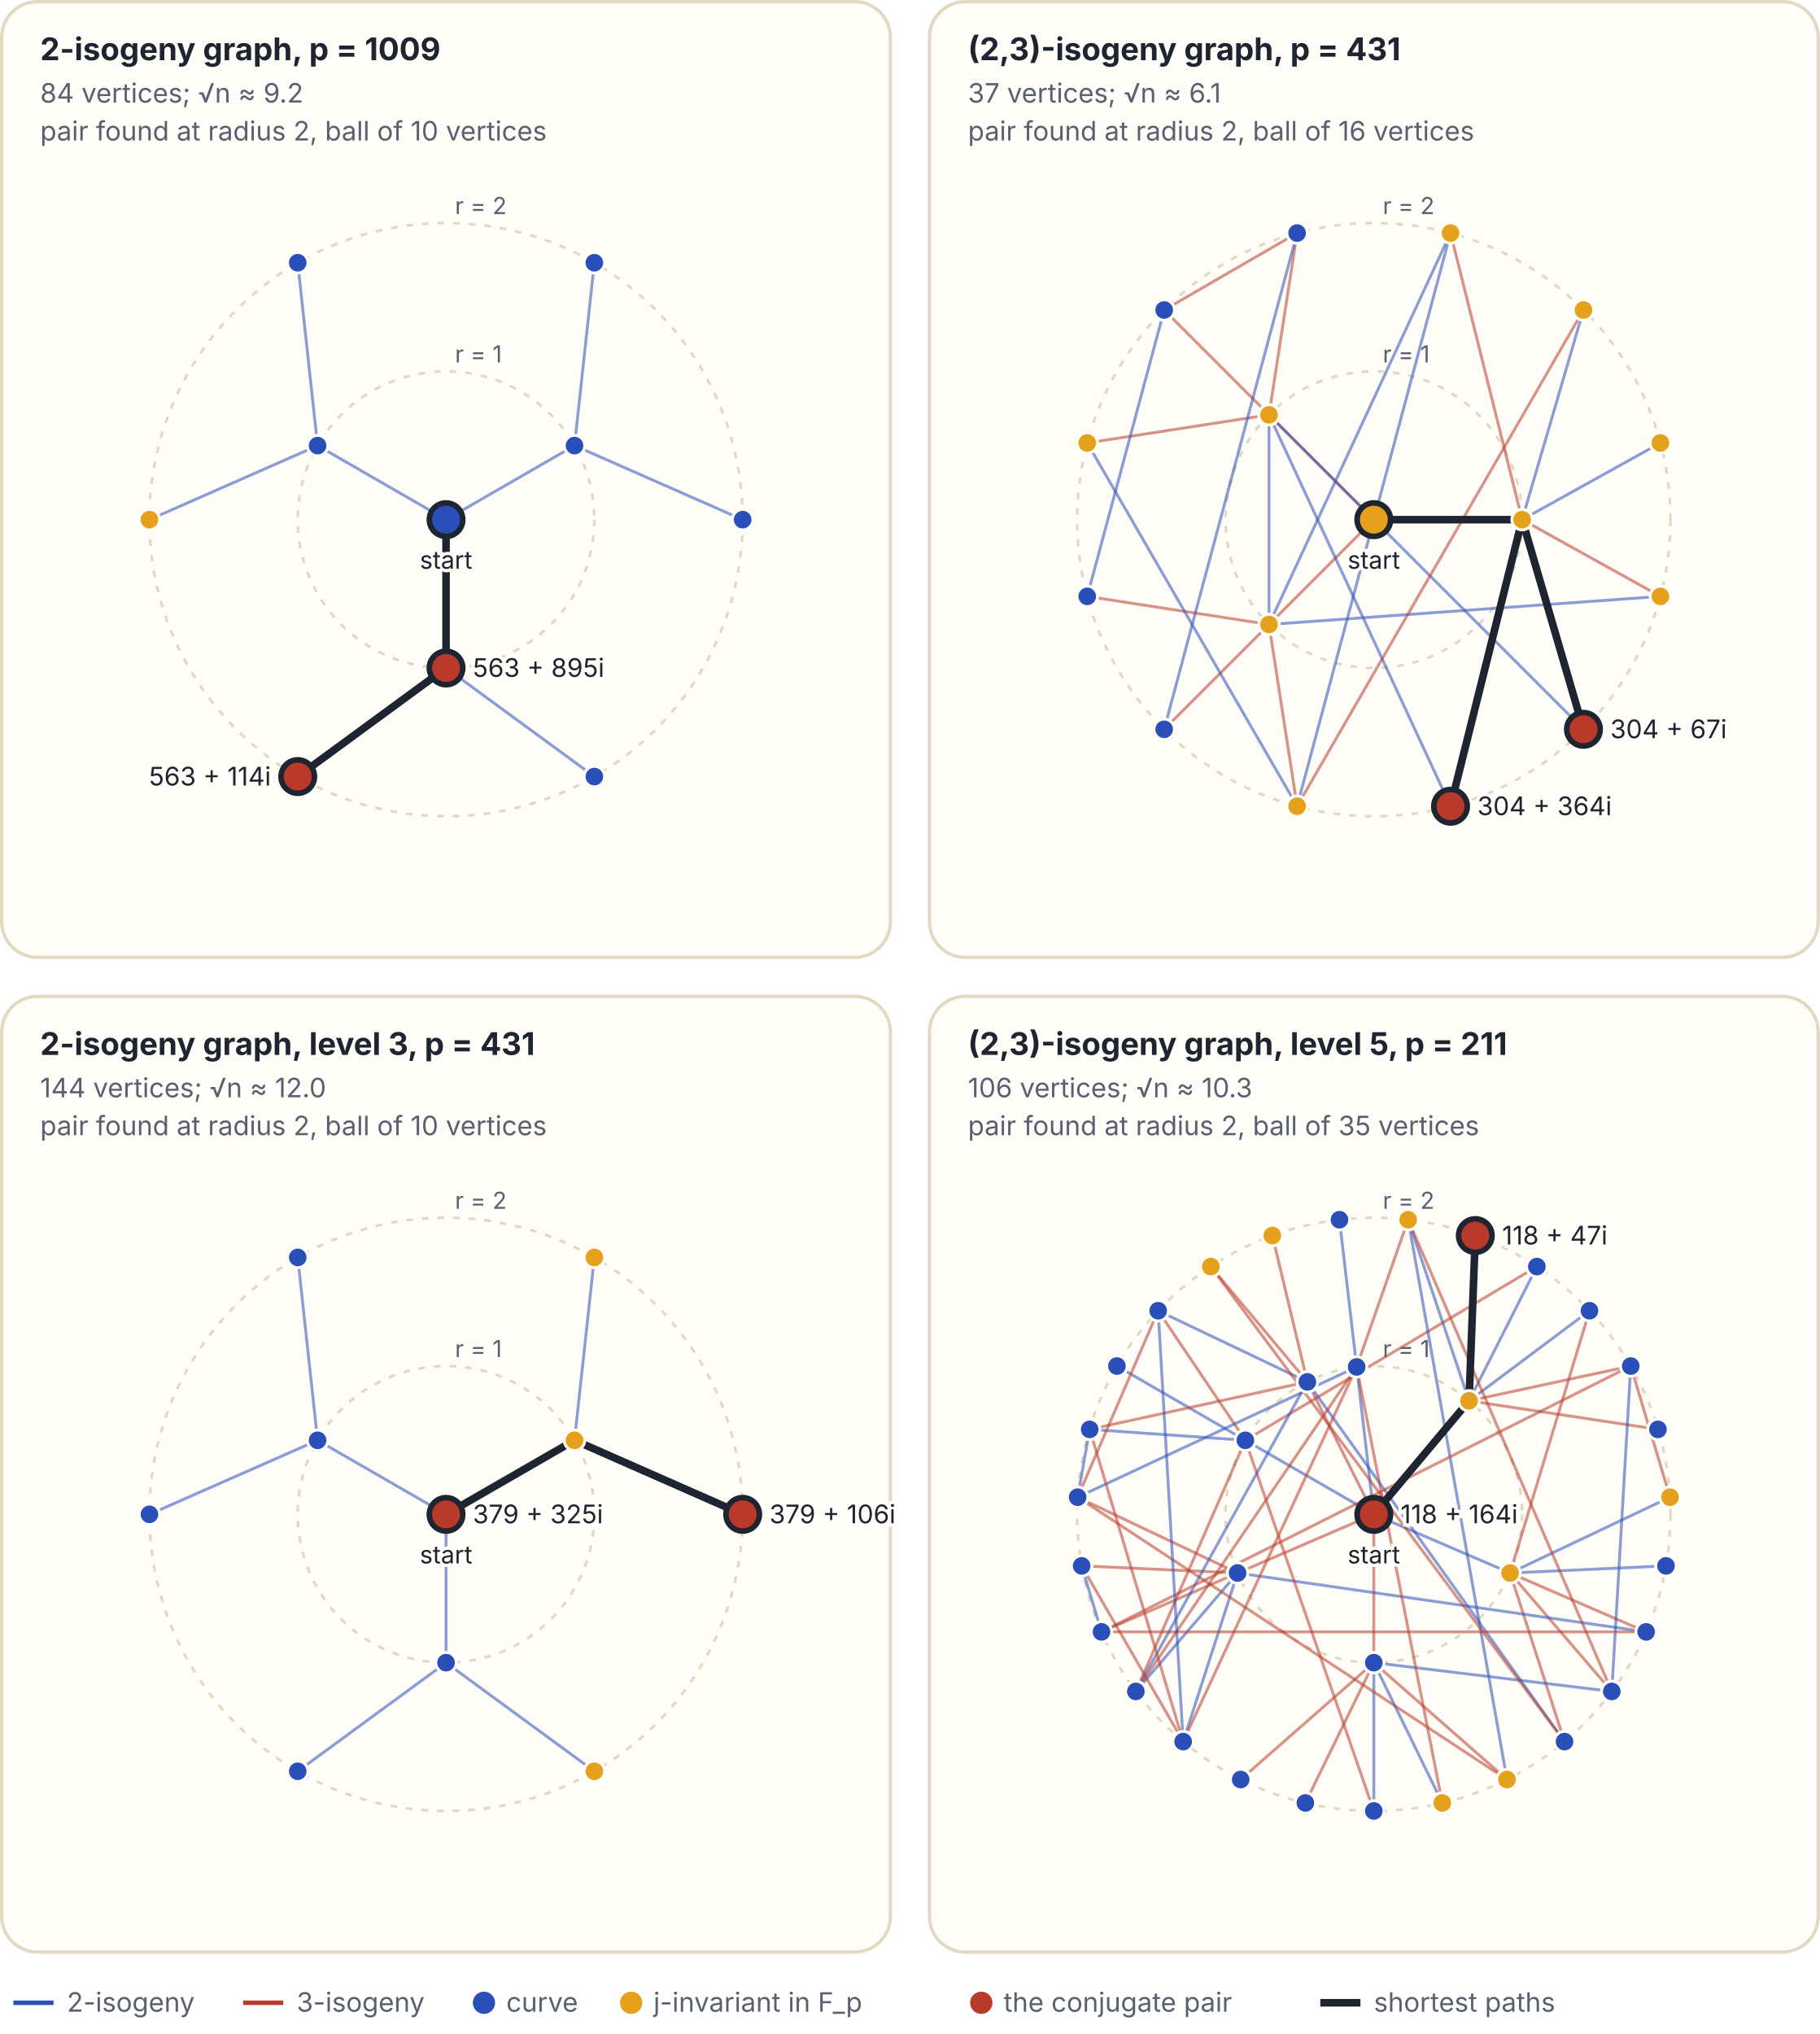
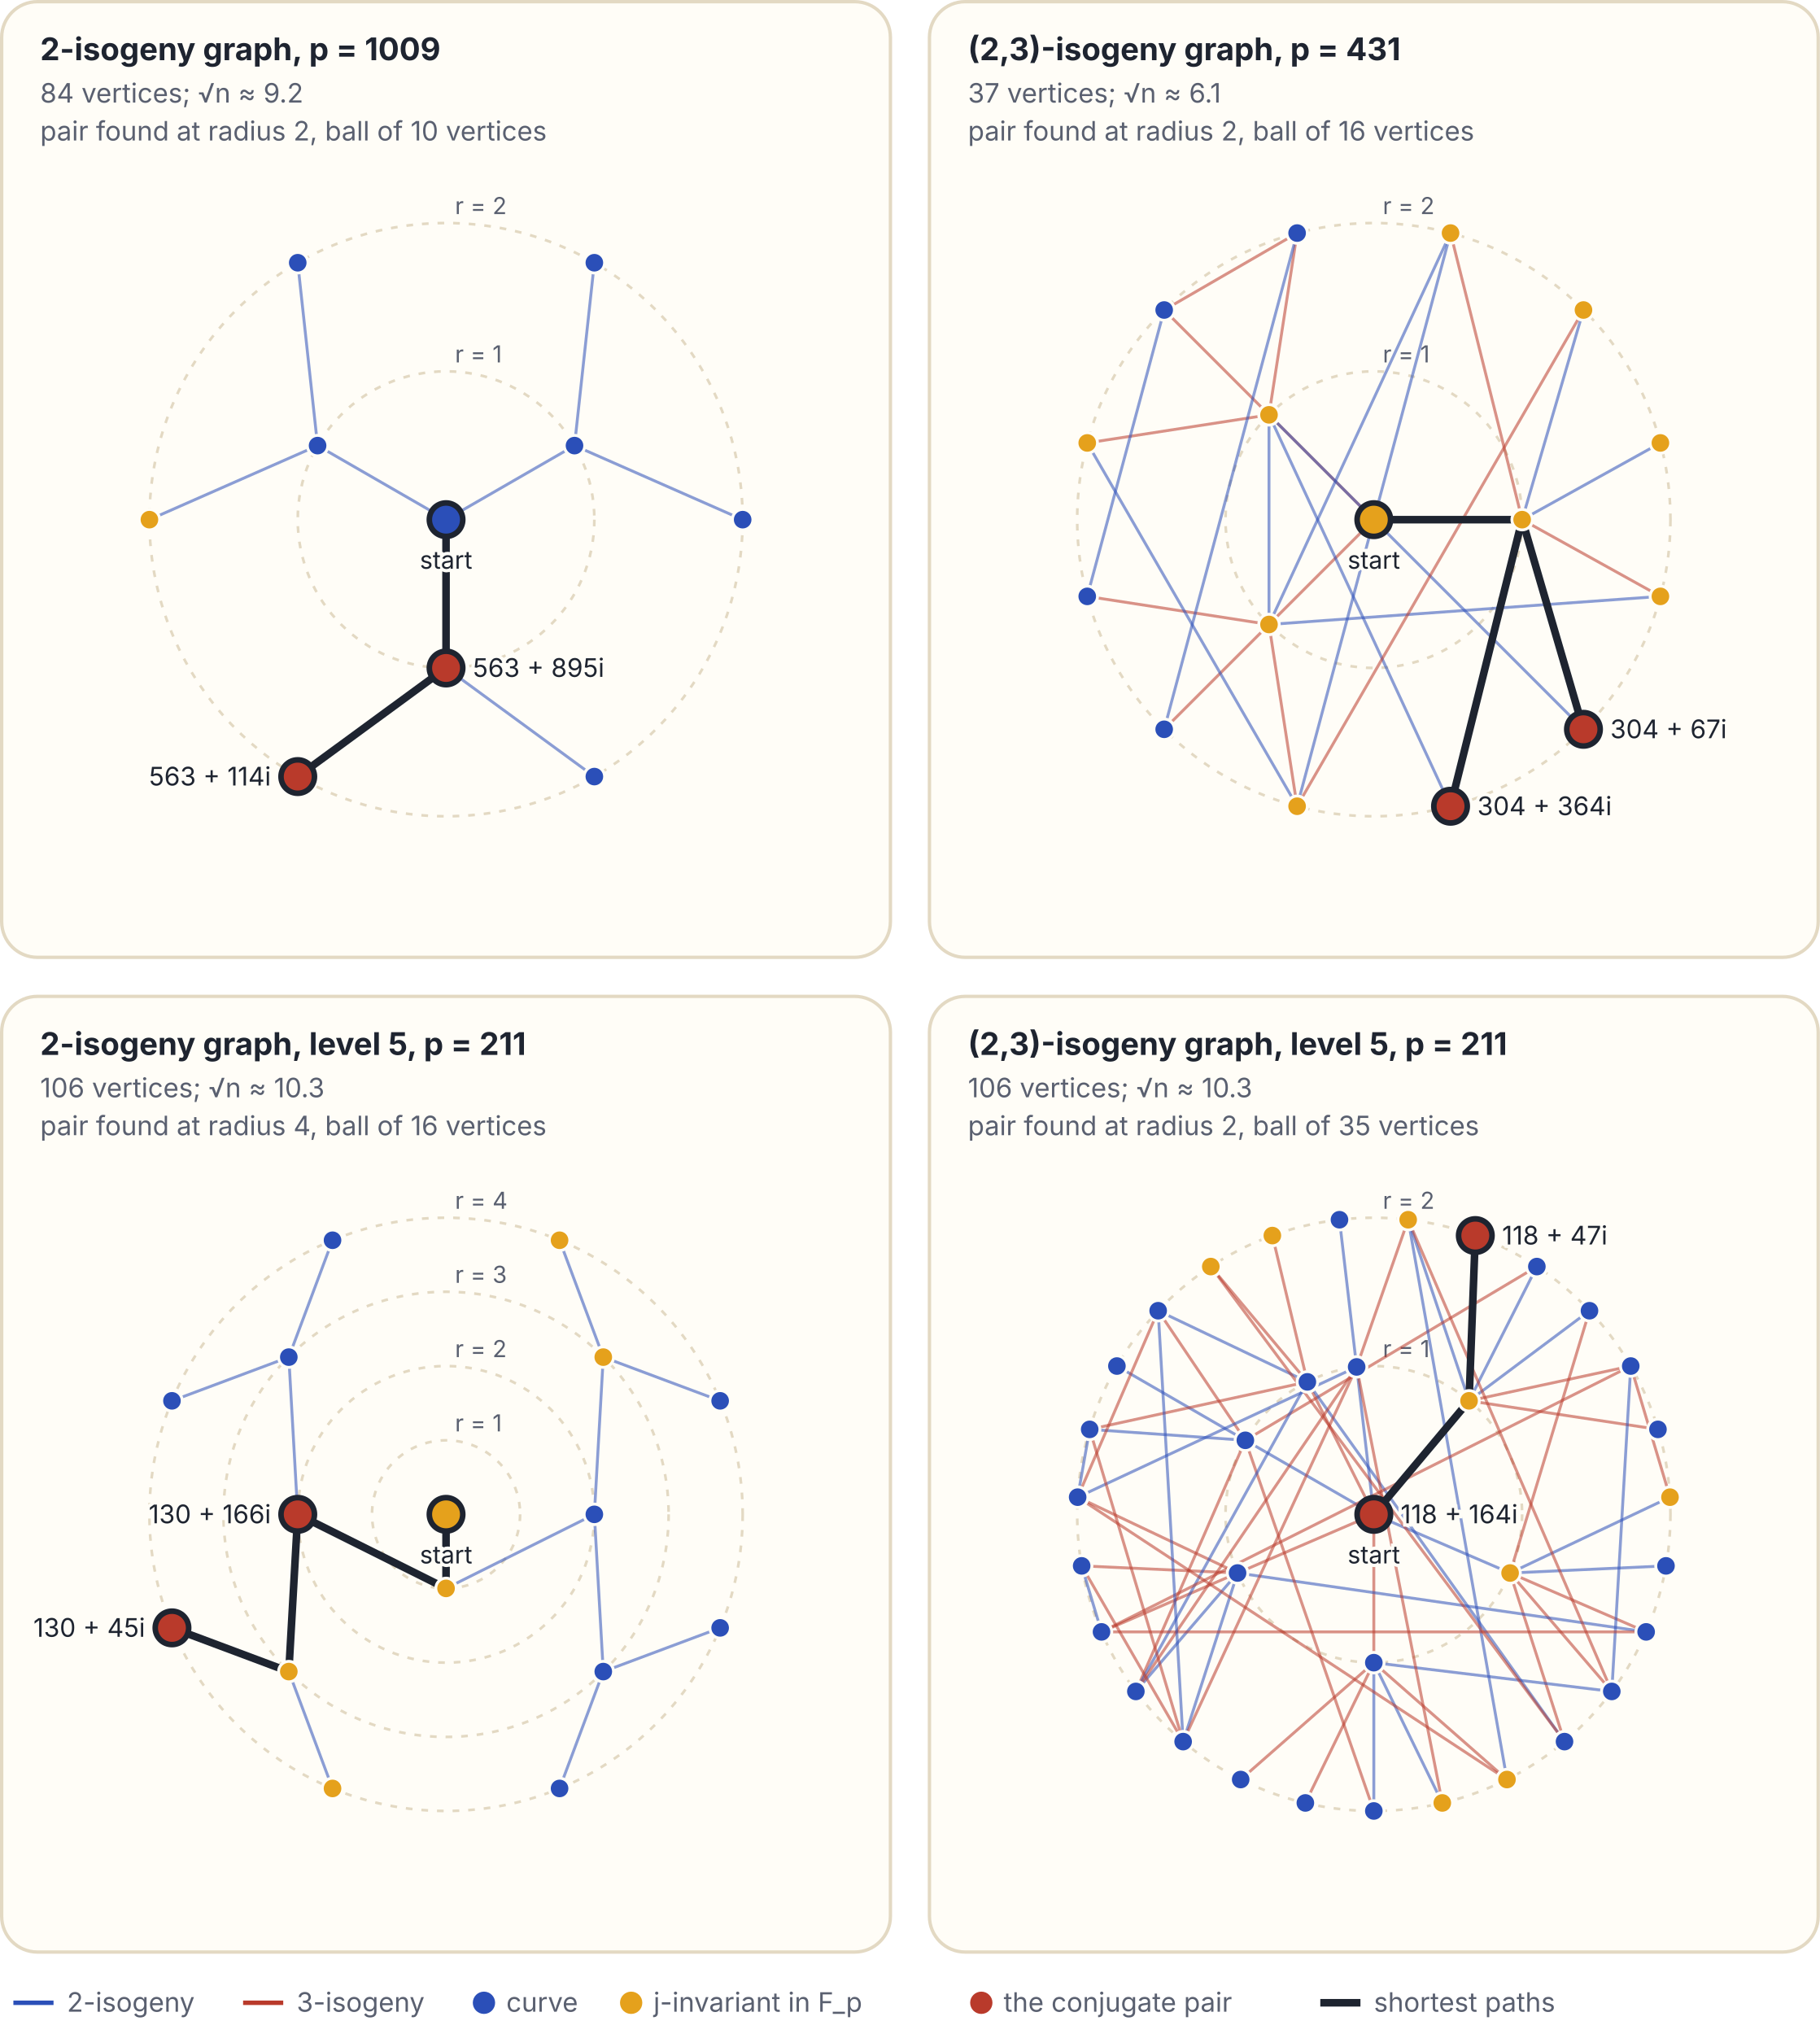
<svg xmlns="http://www.w3.org/2000/svg" viewBox="0 0 816 912" width="816" font-family="Inter, system-ui, -apple-system, Segoe UI, sans-serif" role="img">
  <g transform="translate(0,0)">
    <rect x="0.75" y="0.75" width="398.5" height="428.5" rx="16" fill="#FFFDF7" stroke="#E3D9C3" stroke-width="1.5" />
    <text x="18" y="27" font-size="14" font-weight="700" fill="#1E2430">2-isogeny graph, p = 1009</text>
    <text x="18" y="46" font-size="12" fill="#5A6070">84 vertices; √n ≈ 9.2</text>
    <text x="18" y="63" font-size="12" fill="#5A6070">pair found at radius 2, ball of 10 vertices</text>
    <circle cx="200.0" cy="233.0" r="66.5" fill="none" stroke="#E3D9C3" stroke-width="1.2" stroke-dasharray="3 4" />
    <text x="204.0" y="162.5" font-size="10.5" fill="#5A6070">r = 1</text>
    <circle cx="200.0" cy="233.0" r="133.0" fill="none" stroke="#E3D9C3" stroke-width="1.2" stroke-dasharray="3 4" />
    <text x="204.0" y="96.0" font-size="10.5" fill="#5A6070">r = 2</text>
    <line x1="200.0" y1="233.0" x2="257.6" y2="199.8" stroke="#2B4FB8" stroke-width="1.3" opacity="0.55" />
    <line x1="200.0" y1="233.0" x2="142.4" y2="199.8" stroke="#2B4FB8" stroke-width="1.3" opacity="0.55" />
    <line x1="257.6" y1="199.8" x2="266.5" y2="117.8" stroke="#2B4FB8" stroke-width="1.3" opacity="0.55" />
    <line x1="257.6" y1="199.8" x2="333.0" y2="233.0" stroke="#2B4FB8" stroke-width="1.3" opacity="0.55" />
    <line x1="200.0" y1="299.5" x2="266.5" y2="348.2" stroke="#2B4FB8" stroke-width="1.3" opacity="0.55" />
    <line x1="142.4" y1="199.8" x2="67.0" y2="233.0" stroke="#2B4FB8" stroke-width="1.3" opacity="0.55" />
    <line x1="142.4" y1="199.8" x2="133.5" y2="117.8" stroke="#2B4FB8" stroke-width="1.3" opacity="0.55" />
    <line x1="133.5" y1="348.2" x2="200.0" y2="299.5" stroke="#1E2430" stroke-width="3.4" stroke-linecap="round" />
    <line x1="200.0" y1="233.0" x2="200.0" y2="299.5" stroke="#1E2430" stroke-width="3.4" stroke-linecap="round" />
    <circle cx="200.0" cy="233.0" r="7.5" fill="#2B4FB8" stroke="#1E2430" stroke-width="2.5" />
    <circle cx="257.6" cy="199.8" r="4.6" fill="#2B4FB8" stroke="#FFFDF7" stroke-width="1.3" />
    <circle cx="200.0" cy="299.5" r="7.5" fill="#B93A2B" stroke="#1E2430" stroke-width="2.5" />
    <circle cx="142.4" cy="199.8" r="4.6" fill="#2B4FB8" stroke="#FFFDF7" stroke-width="1.3" />
    <circle cx="266.5" cy="117.8" r="4.6" fill="#2B4FB8" stroke="#FFFDF7" stroke-width="1.3" />
    <circle cx="333.0" cy="233.0" r="4.6" fill="#2B4FB8" stroke="#FFFDF7" stroke-width="1.3" />
    <circle cx="266.5" cy="348.2" r="4.6" fill="#2B4FB8" stroke="#FFFDF7" stroke-width="1.3" />
    <circle cx="133.5" cy="348.2" r="7.5" fill="#B93A2B" stroke="#1E2430" stroke-width="2.5" />
    <circle cx="67.0" cy="233.0" r="4.6" fill="#E5A11C" stroke="#FFFDF7" stroke-width="1.3" />
    <circle cx="133.5" cy="117.8" r="4.6" fill="#2B4FB8" stroke="#FFFDF7" stroke-width="1.3" />
    <text x="121.5" y="352.2" font-size="11.5" text-anchor="end" fill="#1E2430" stroke="#FFFDF7" stroke-width="3" paint-order="stroke">563 + 114i</text>
    <text x="212.0" y="303.5" font-size="11.5" text-anchor="start" fill="#1E2430" stroke="#FFFDF7" stroke-width="3" paint-order="stroke">563 + 895i</text>
    <text x="200.0" y="255.0" font-size="11" text-anchor="middle" fill="#1E2430" stroke="#FFFDF7" stroke-width="3" paint-order="stroke">start</text>
  </g>
  <g transform="translate(416,0)">
    <rect x="0.75" y="0.75" width="398.5" height="428.5" rx="16" fill="#FFFDF7" stroke="#E3D9C3" stroke-width="1.5" />
    <text x="18" y="27" font-size="14" font-weight="700" fill="#1E2430">(2,3)-isogeny graph, p = 431</text>
    <text x="18" y="46" font-size="12" fill="#5A6070">37 vertices; √n ≈ 6.1</text>
    <text x="18" y="63" font-size="12" fill="#5A6070">pair found at radius 2, ball of 16 vertices</text>
    <circle cx="200.0" cy="233.0" r="66.5" fill="none" stroke="#E3D9C3" stroke-width="1.2" stroke-dasharray="3 4" />
    <text x="204.0" y="162.5" font-size="10.5" fill="#5A6070">r = 1</text>
    <circle cx="200.0" cy="233.0" r="133.0" fill="none" stroke="#E3D9C3" stroke-width="1.2" stroke-dasharray="3 4" />
    <text x="204.0" y="96.0" font-size="10.5" fill="#5A6070">r = 2</text>
    <line x1="200.0" y1="233.0" x2="153.0" y2="280.0" stroke="#B93A2B" stroke-width="1.3" opacity="0.55" />
    <line x1="200.0" y1="233.0" x2="153.0" y2="186.0" stroke="#B93A2B" stroke-width="1.3" opacity="0.55" />
    <line x1="266.5" y1="233.0" x2="294.0" y2="139.0" stroke="#2B4FB8" stroke-width="1.3" opacity="0.55" />
    <line x1="266.5" y1="233.0" x2="328.5" y2="198.6" stroke="#2B4FB8" stroke-width="1.3" opacity="0.55" />
    <line x1="266.5" y1="233.0" x2="234.4" y2="104.5" stroke="#B93A2B" stroke-width="1.3" opacity="0.55" />
    <line x1="266.5" y1="233.0" x2="328.5" y2="267.4" stroke="#B93A2B" stroke-width="1.3" opacity="0.55" />
    <line x1="153.0" y1="280.0" x2="234.4" y2="104.5" stroke="#2B4FB8" stroke-width="1.3" opacity="0.55" />
    <line x1="153.0" y1="280.0" x2="153.0" y2="186.0" stroke="#2B4FB8" stroke-width="1.3" opacity="0.55" />
    <line x1="153.0" y1="280.0" x2="328.5" y2="267.4" stroke="#2B4FB8" stroke-width="1.3" opacity="0.55" />
    <line x1="153.0" y1="280.0" x2="165.6" y2="361.5" stroke="#B93A2B" stroke-width="1.3" opacity="0.55" />
    <line x1="153.0" y1="280.0" x2="106.0" y2="327.0" stroke="#B93A2B" stroke-width="1.3" opacity="0.55" />
    <line x1="153.0" y1="280.0" x2="71.5" y2="267.4" stroke="#B93A2B" stroke-width="1.3" opacity="0.55" />
    <line x1="153.0" y1="186.0" x2="294.0" y2="327.0" stroke="#2B4FB8" stroke-width="1.3" opacity="0.55" />
    <line x1="153.0" y1="186.0" x2="234.4" y2="361.5" stroke="#2B4FB8" stroke-width="1.3" opacity="0.55" />
    <line x1="153.0" y1="186.0" x2="71.5" y2="198.6" stroke="#B93A2B" stroke-width="1.3" opacity="0.55" />
    <line x1="153.0" y1="186.0" x2="106.0" y2="139.0" stroke="#B93A2B" stroke-width="1.3" opacity="0.55" />
    <line x1="153.0" y1="186.0" x2="165.6" y2="104.5" stroke="#B93A2B" stroke-width="1.3" opacity="0.55" />
    <line x1="234.4" y1="104.5" x2="165.6" y2="361.5" stroke="#2B4FB8" stroke-width="1.3" opacity="0.55" />
    <line x1="294.0" y1="139.0" x2="165.6" y2="361.5" stroke="#B93A2B" stroke-width="1.3" opacity="0.55" />
    <line x1="165.6" y1="361.5" x2="71.5" y2="198.6" stroke="#2B4FB8" stroke-width="1.3" opacity="0.55" />
    <line x1="106.0" y1="327.0" x2="165.6" y2="104.5" stroke="#2B4FB8" stroke-width="1.3" opacity="0.55" />
    <line x1="71.5" y1="267.4" x2="106.0" y2="139.0" stroke="#2B4FB8" stroke-width="1.3" opacity="0.55" />
    <line x1="106.0" y1="139.0" x2="165.6" y2="104.5" stroke="#B93A2B" stroke-width="1.3" opacity="0.55" />
    <line x1="266.5" y1="233.0" x2="234.4" y2="361.5" stroke="#1E2430" stroke-width="3.4" stroke-linecap="round" />
    <line x1="200.0" y1="233.0" x2="266.5" y2="233.0" stroke="#1E2430" stroke-width="3.4" stroke-linecap="round" />
    <line x1="266.5" y1="233.0" x2="294.0" y2="327.0" stroke="#1E2430" stroke-width="3.4" stroke-linecap="round" />
    <circle cx="200.0" cy="233.0" r="7.5" fill="#E5A11C" stroke="#1E2430" stroke-width="2.5" />
    <circle cx="266.5" cy="233.0" r="4.6" fill="#E5A11C" stroke="#FFFDF7" stroke-width="1.3" />
    <circle cx="153.0" cy="280.0" r="4.6" fill="#E5A11C" stroke="#FFFDF7" stroke-width="1.3" />
    <circle cx="153.0" cy="186.0" r="4.6" fill="#E5A11C" stroke="#FFFDF7" stroke-width="1.3" />
    <circle cx="234.4" cy="104.5" r="4.6" fill="#E5A11C" stroke="#FFFDF7" stroke-width="1.3" />
    <circle cx="294.0" cy="139.0" r="4.6" fill="#E5A11C" stroke="#FFFDF7" stroke-width="1.3" />
    <circle cx="328.5" cy="198.6" r="4.6" fill="#E5A11C" stroke="#FFFDF7" stroke-width="1.3" />
    <circle cx="328.5" cy="267.4" r="4.6" fill="#E5A11C" stroke="#FFFDF7" stroke-width="1.3" />
    <circle cx="294.0" cy="327.0" r="7.5" fill="#B93A2B" stroke="#1E2430" stroke-width="2.5" />
    <circle cx="234.4" cy="361.5" r="7.5" fill="#B93A2B" stroke="#1E2430" stroke-width="2.5" />
    <circle cx="165.6" cy="361.5" r="4.6" fill="#E5A11C" stroke="#FFFDF7" stroke-width="1.3" />
    <circle cx="106.0" cy="327.0" r="4.6" fill="#2B4FB8" stroke="#FFFDF7" stroke-width="1.3" />
    <circle cx="71.5" cy="267.4" r="4.6" fill="#2B4FB8" stroke="#FFFDF7" stroke-width="1.3" />
    <circle cx="71.5" cy="198.6" r="4.6" fill="#E5A11C" stroke="#FFFDF7" stroke-width="1.3" />
    <circle cx="106.0" cy="139.0" r="4.6" fill="#2B4FB8" stroke="#FFFDF7" stroke-width="1.3" />
    <circle cx="165.6" cy="104.5" r="4.6" fill="#2B4FB8" stroke="#FFFDF7" stroke-width="1.3" />
    <text x="306.0" y="331.0" font-size="11.5" text-anchor="start" fill="#1E2430" stroke="#FFFDF7" stroke-width="3" paint-order="stroke">304 + 67i</text>
    <text x="246.4" y="365.5" font-size="11.5" text-anchor="start" fill="#1E2430" stroke="#FFFDF7" stroke-width="3" paint-order="stroke">304 + 364i</text>
    <text x="200.0" y="255.0" font-size="11" text-anchor="middle" fill="#1E2430" stroke="#FFFDF7" stroke-width="3" paint-order="stroke">start</text>
  </g>
  <g transform="translate(0,446)">
    <rect x="0.75" y="0.75" width="398.5" height="428.5" rx="16" fill="#FFFDF7" stroke="#E3D9C3" stroke-width="1.5" />
-     <text x="18" y="27" font-size="14" font-weight="700" fill="#1E2430">2-isogeny graph, level 3, p = 431</text>
-     <text x="18" y="46" font-size="12" fill="#5A6070">144 vertices; √n ≈ 12.0</text>
-     <text x="18" y="63" font-size="12" fill="#5A6070">pair found at radius 2, ball of 10 vertices</text>
-     <circle cx="200.0" cy="233.0" r="66.5" fill="none" stroke="#E3D9C3" stroke-width="1.2" stroke-dasharray="3 4" />
-     <text x="204.0" y="162.5" font-size="10.5" fill="#5A6070">r = 1</text>
-     <circle cx="200.0" cy="233.0" r="133.0" fill="none" stroke="#E3D9C3" stroke-width="1.2" stroke-dasharray="3 4" />
-     <text x="204.0" y="96.0" font-size="10.5" fill="#5A6070">r = 2</text>
-     <line x1="200.0" y1="233.0" x2="200.0" y2="299.5" stroke="#2B4FB8" stroke-width="1.3" opacity="0.55" />
-     <line x1="200.0" y1="233.0" x2="142.4" y2="199.8" stroke="#2B4FB8" stroke-width="1.3" opacity="0.55" />
-     <line x1="257.6" y1="199.8" x2="266.5" y2="117.8" stroke="#2B4FB8" stroke-width="1.3" opacity="0.55" />
-     <line x1="200.0" y1="299.5" x2="266.5" y2="348.2" stroke="#2B4FB8" stroke-width="1.3" opacity="0.55" />
-     <line x1="200.0" y1="299.5" x2="133.5" y2="348.2" stroke="#2B4FB8" stroke-width="1.3" opacity="0.55" />
-     <line x1="142.4" y1="199.8" x2="67.0" y2="233.0" stroke="#2B4FB8" stroke-width="1.3" opacity="0.55" />
-     <line x1="142.4" y1="199.8" x2="133.5" y2="117.8" stroke="#2B4FB8" stroke-width="1.3" opacity="0.55" />
-     <line x1="333.0" y1="233.0" x2="257.6" y2="199.8" stroke="#1E2430" stroke-width="3.4" stroke-linecap="round" />
-     <line x1="257.6" y1="199.8" x2="200.0" y2="233.0" stroke="#1E2430" stroke-width="3.4" stroke-linecap="round" />
-     <circle cx="200.0" cy="233.0" r="7.5" fill="#B93A2B" stroke="#1E2430" stroke-width="2.5" />
-     <circle cx="257.6" cy="199.8" r="4.6" fill="#E5A11C" stroke="#FFFDF7" stroke-width="1.3" />
-     <circle cx="200.0" cy="299.5" r="4.6" fill="#2B4FB8" stroke="#FFFDF7" stroke-width="1.3" />
-     <circle cx="142.4" cy="199.8" r="4.6" fill="#2B4FB8" stroke="#FFFDF7" stroke-width="1.3" />
-     <circle cx="266.5" cy="117.8" r="4.6" fill="#E5A11C" stroke="#FFFDF7" stroke-width="1.3" />
-     <circle cx="333.0" cy="233.0" r="7.5" fill="#B93A2B" stroke="#1E2430" stroke-width="2.5" />
-     <circle cx="266.5" cy="348.2" r="4.6" fill="#E5A11C" stroke="#FFFDF7" stroke-width="1.3" />
-     <circle cx="133.5" cy="348.2" r="4.6" fill="#2B4FB8" stroke="#FFFDF7" stroke-width="1.3" />
-     <circle cx="67.0" cy="233.0" r="4.6" fill="#2B4FB8" stroke="#FFFDF7" stroke-width="1.3" />
-     <circle cx="133.5" cy="117.8" r="4.6" fill="#2B4FB8" stroke="#FFFDF7" stroke-width="1.3" />
-     <text x="345.0" y="237.0" font-size="11.5" text-anchor="start" fill="#1E2430" stroke="#FFFDF7" stroke-width="3" paint-order="stroke">379 + 106i</text>
-     <text x="212.0" y="237.0" font-size="11.5" text-anchor="start" fill="#1E2430" stroke="#FFFDF7" stroke-width="3" paint-order="stroke">379 + 325i</text>
+     <text x="18" y="27" font-size="14" font-weight="700" fill="#1E2430">2-isogeny graph, level 5, p = 211</text>
+     <text x="18" y="46" font-size="12" fill="#5A6070">106 vertices; √n ≈ 10.3</text>
+     <text x="18" y="63" font-size="12" fill="#5A6070">pair found at radius 4, ball of 16 vertices</text>
+     <circle cx="200.0" cy="233.0" r="33.2" fill="none" stroke="#E3D9C3" stroke-width="1.2" stroke-dasharray="3 4" />
+     <text x="204.0" y="195.8" font-size="10.5" fill="#5A6070">r = 1</text>
+     <circle cx="200.0" cy="233.0" r="66.5" fill="none" stroke="#E3D9C3" stroke-width="1.2" stroke-dasharray="3 4" />
+     <text x="204.0" y="162.5" font-size="10.5" fill="#5A6070">r = 2</text>
+     <circle cx="200.0" cy="233.0" r="99.8" fill="none" stroke="#E3D9C3" stroke-width="1.2" stroke-dasharray="3 4" />
+     <text x="204.0" y="129.2" font-size="10.5" fill="#5A6070">r = 3</text>
+     <circle cx="200.0" cy="233.0" r="133.0" fill="none" stroke="#E3D9C3" stroke-width="1.2" stroke-dasharray="3 4" />
+     <text x="204.0" y="96.0" font-size="10.5" fill="#5A6070">r = 4</text>
+     <line x1="200.0" y1="266.2" x2="266.5" y2="233.0" stroke="#2B4FB8" stroke-width="1.3" opacity="0.55" />
+     <line x1="266.5" y1="233.0" x2="270.5" y2="162.5" stroke="#2B4FB8" stroke-width="1.3" opacity="0.55" />
+     <line x1="266.5" y1="233.0" x2="270.5" y2="303.5" stroke="#2B4FB8" stroke-width="1.3" opacity="0.55" />
+     <line x1="133.5" y1="233.0" x2="129.5" y2="162.5" stroke="#2B4FB8" stroke-width="1.3" opacity="0.55" />
+     <line x1="270.5" y1="162.5" x2="250.9" y2="110.1" stroke="#2B4FB8" stroke-width="1.3" opacity="0.55" />
+     <line x1="270.5" y1="162.5" x2="322.9" y2="182.1" stroke="#2B4FB8" stroke-width="1.3" opacity="0.55" />
+     <line x1="270.5" y1="303.5" x2="322.9" y2="283.9" stroke="#2B4FB8" stroke-width="1.3" opacity="0.55" />
+     <line x1="270.5" y1="303.5" x2="250.9" y2="355.9" stroke="#2B4FB8" stroke-width="1.3" opacity="0.55" />
+     <line x1="129.5" y1="303.5" x2="149.1" y2="355.9" stroke="#2B4FB8" stroke-width="1.3" opacity="0.55" />
+     <line x1="129.5" y1="162.5" x2="77.1" y2="182.1" stroke="#2B4FB8" stroke-width="1.3" opacity="0.55" />
+     <line x1="129.5" y1="162.5" x2="149.1" y2="110.1" stroke="#2B4FB8" stroke-width="1.3" opacity="0.55" />
+     <line x1="200.0" y1="266.2" x2="200.0" y2="233.0" stroke="#1E2430" stroke-width="3.4" stroke-linecap="round" />
+     <line x1="200.0" y1="266.2" x2="133.5" y2="233.0" stroke="#1E2430" stroke-width="3.4" stroke-linecap="round" />
+     <line x1="129.5" y1="303.5" x2="77.1" y2="283.9" stroke="#1E2430" stroke-width="3.4" stroke-linecap="round" />
+     <line x1="133.5" y1="233.0" x2="129.5" y2="303.5" stroke="#1E2430" stroke-width="3.4" stroke-linecap="round" />
+     <circle cx="200.0" cy="233.0" r="7.5" fill="#E5A11C" stroke="#1E2430" stroke-width="2.5" />
+     <circle cx="200.0" cy="266.2" r="4.6" fill="#E5A11C" stroke="#FFFDF7" stroke-width="1.3" />
+     <circle cx="266.5" cy="233.0" r="4.6" fill="#2B4FB8" stroke="#FFFDF7" stroke-width="1.3" />
+     <circle cx="133.5" cy="233.0" r="7.5" fill="#B93A2B" stroke="#1E2430" stroke-width="2.5" />
+     <circle cx="270.5" cy="162.5" r="4.6" fill="#E5A11C" stroke="#FFFDF7" stroke-width="1.3" />
+     <circle cx="270.5" cy="303.5" r="4.6" fill="#2B4FB8" stroke="#FFFDF7" stroke-width="1.3" />
+     <circle cx="129.5" cy="303.5" r="4.6" fill="#E5A11C" stroke="#FFFDF7" stroke-width="1.3" />
+     <circle cx="129.5" cy="162.5" r="4.6" fill="#2B4FB8" stroke="#FFFDF7" stroke-width="1.3" />
+     <circle cx="250.9" cy="110.1" r="4.6" fill="#E5A11C" stroke="#FFFDF7" stroke-width="1.3" />
+     <circle cx="322.9" cy="182.1" r="4.6" fill="#2B4FB8" stroke="#FFFDF7" stroke-width="1.3" />
+     <circle cx="322.9" cy="283.9" r="4.6" fill="#2B4FB8" stroke="#FFFDF7" stroke-width="1.3" />
+     <circle cx="250.9" cy="355.9" r="4.6" fill="#2B4FB8" stroke="#FFFDF7" stroke-width="1.3" />
+     <circle cx="149.1" cy="355.9" r="4.6" fill="#E5A11C" stroke="#FFFDF7" stroke-width="1.3" />
+     <circle cx="77.1" cy="283.9" r="7.5" fill="#B93A2B" stroke="#1E2430" stroke-width="2.5" />
+     <circle cx="77.1" cy="182.1" r="4.6" fill="#2B4FB8" stroke="#FFFDF7" stroke-width="1.3" />
+     <circle cx="149.1" cy="110.1" r="4.6" fill="#2B4FB8" stroke="#FFFDF7" stroke-width="1.3" />
+     <text x="65.1" y="287.9" font-size="11.5" text-anchor="end" fill="#1E2430" stroke="#FFFDF7" stroke-width="3" paint-order="stroke">130 + 45i</text>
+     <text x="121.5" y="237.0" font-size="11.5" text-anchor="end" fill="#1E2430" stroke="#FFFDF7" stroke-width="3" paint-order="stroke">130 + 166i</text>
    <text x="200.0" y="255.0" font-size="11" text-anchor="middle" fill="#1E2430" stroke="#FFFDF7" stroke-width="3" paint-order="stroke">start</text>
  </g>
  <g transform="translate(416,446)">
    <rect x="0.75" y="0.75" width="398.5" height="428.5" rx="16" fill="#FFFDF7" stroke="#E3D9C3" stroke-width="1.5" />
    <text x="18" y="27" font-size="14" font-weight="700" fill="#1E2430">(2,3)-isogeny graph, level 5, p = 211</text>
    <text x="18" y="46" font-size="12" fill="#5A6070">106 vertices; √n ≈ 10.3</text>
    <text x="18" y="63" font-size="12" fill="#5A6070">pair found at radius 2, ball of 35 vertices</text>
    <circle cx="200.0" cy="233.0" r="66.5" fill="none" stroke="#E3D9C3" stroke-width="1.2" stroke-dasharray="3 4" />
    <text x="204.0" y="162.5" font-size="10.5" fill="#5A6070">r = 1</text>
    <circle cx="200.0" cy="233.0" r="133.0" fill="none" stroke="#E3D9C3" stroke-width="1.2" stroke-dasharray="3 4" />
    <text x="204.0" y="96.0" font-size="10.5" fill="#5A6070">r = 2</text>
    <line x1="200.0" y1="233.0" x2="261.1" y2="259.3" stroke="#2B4FB8" stroke-width="1.3" opacity="0.55" />
    <line x1="200.0" y1="233.0" x2="142.4" y2="199.8" stroke="#2B4FB8" stroke-width="1.3" opacity="0.55" />
    <line x1="200.0" y1="233.0" x2="192.3" y2="166.9" stroke="#2B4FB8" stroke-width="1.3" opacity="0.55" />
    <line x1="200.0" y1="233.0" x2="200.0" y2="299.5" stroke="#B93A2B" stroke-width="1.3" opacity="0.55" />
    <line x1="200.0" y1="233.0" x2="138.9" y2="259.3" stroke="#B93A2B" stroke-width="1.3" opacity="0.55" />
    <line x1="200.0" y1="233.0" x2="170.2" y2="173.6" stroke="#B93A2B" stroke-width="1.3" opacity="0.55" />
    <line x1="242.7" y1="182.1" x2="215.4" y2="100.9" stroke="#2B4FB8" stroke-width="1.3" opacity="0.55" />
    <line x1="242.7" y1="182.1" x2="273.1" y2="121.9" stroke="#2B4FB8" stroke-width="1.3" opacity="0.55" />
    <line x1="242.7" y1="182.1" x2="296.7" y2="141.7" stroke="#2B4FB8" stroke-width="1.3" opacity="0.55" />
    <line x1="242.7" y1="182.1" x2="315.2" y2="166.5" stroke="#B93A2B" stroke-width="1.3" opacity="0.55" />
    <line x1="242.7" y1="182.1" x2="327.4" y2="194.9" stroke="#B93A2B" stroke-width="1.3" opacity="0.55" />
    <line x1="261.1" y1="259.3" x2="332.8" y2="225.3" stroke="#2B4FB8" stroke-width="1.3" opacity="0.55" />
    <line x1="261.1" y1="259.3" x2="331.0" y2="256.1" stroke="#2B4FB8" stroke-width="1.3" opacity="0.55" />
    <line x1="261.1" y1="259.3" x2="322.1" y2="285.7" stroke="#B93A2B" stroke-width="1.3" opacity="0.55" />
    <line x1="261.1" y1="259.3" x2="296.7" y2="141.7" stroke="#B93A2B" stroke-width="1.3" opacity="0.55" />
    <line x1="261.1" y1="259.3" x2="306.7" y2="312.4" stroke="#B93A2B" stroke-width="1.3" opacity="0.55" />
    <line x1="261.1" y1="259.3" x2="285.5" y2="334.9" stroke="#B93A2B" stroke-width="1.3" opacity="0.55" />
    <line x1="200.0" y1="299.5" x2="230.7" y2="362.4" stroke="#2B4FB8" stroke-width="1.3" opacity="0.55" />
    <line x1="200.0" y1="299.5" x2="200.0" y2="366.0" stroke="#2B4FB8" stroke-width="1.3" opacity="0.55" />
    <line x1="200.0" y1="299.5" x2="306.7" y2="312.4" stroke="#2B4FB8" stroke-width="1.3" opacity="0.55" />
    <line x1="200.0" y1="299.5" x2="259.7" y2="351.9" stroke="#B93A2B" stroke-width="1.3" opacity="0.55" />
    <line x1="200.0" y1="299.5" x2="169.3" y2="362.4" stroke="#B93A2B" stroke-width="1.3" opacity="0.55" />
    <line x1="200.0" y1="299.5" x2="140.3" y2="351.9" stroke="#B93A2B" stroke-width="1.3" opacity="0.55" />
    <line x1="138.9" y1="259.3" x2="114.5" y2="334.9" stroke="#2B4FB8" stroke-width="1.3" opacity="0.55" />
    <line x1="138.9" y1="259.3" x2="93.3" y2="312.4" stroke="#2B4FB8" stroke-width="1.3" opacity="0.55" />
    <line x1="138.9" y1="259.3" x2="322.1" y2="285.7" stroke="#2B4FB8" stroke-width="1.3" opacity="0.55" />
    <line x1="138.9" y1="259.3" x2="77.9" y2="285.7" stroke="#B93A2B" stroke-width="1.3" opacity="0.55" />
    <line x1="138.9" y1="259.3" x2="69.0" y2="256.1" stroke="#B93A2B" stroke-width="1.3" opacity="0.55" />
    <line x1="138.9" y1="259.3" x2="67.2" y2="225.3" stroke="#B93A2B" stroke-width="1.3" opacity="0.55" />
    <line x1="142.4" y1="199.8" x2="72.6" y2="194.9" stroke="#2B4FB8" stroke-width="1.3" opacity="0.55" />
    <line x1="142.4" y1="199.8" x2="84.8" y2="166.5" stroke="#2B4FB8" stroke-width="1.3" opacity="0.55" />
    <line x1="142.4" y1="199.8" x2="93.3" y2="312.4" stroke="#B93A2B" stroke-width="1.3" opacity="0.55" />
    <line x1="142.4" y1="199.8" x2="200.0" y2="366.0" stroke="#B93A2B" stroke-width="1.3" opacity="0.55" />
    <line x1="142.4" y1="199.8" x2="273.1" y2="121.9" stroke="#B93A2B" stroke-width="1.3" opacity="0.55" />
    <line x1="142.4" y1="199.8" x2="103.3" y2="141.7" stroke="#B93A2B" stroke-width="1.3" opacity="0.55" />
    <line x1="170.2" y1="173.6" x2="93.3" y2="312.4" stroke="#2B4FB8" stroke-width="1.3" opacity="0.55" />
    <line x1="170.2" y1="173.6" x2="285.5" y2="334.9" stroke="#2B4FB8" stroke-width="1.3" opacity="0.55" />
    <line x1="170.2" y1="173.6" x2="103.3" y2="141.7" stroke="#2B4FB8" stroke-width="1.3" opacity="0.55" />
    <line x1="170.2" y1="173.6" x2="126.9" y2="121.9" stroke="#B93A2B" stroke-width="1.3" opacity="0.55" />
    <line x1="170.2" y1="173.6" x2="154.5" y2="108.0" stroke="#B93A2B" stroke-width="1.3" opacity="0.55" />
    <line x1="170.2" y1="173.6" x2="72.6" y2="194.9" stroke="#B93A2B" stroke-width="1.3" opacity="0.55" />
    <line x1="192.3" y1="166.9" x2="184.6" y2="100.9" stroke="#2B4FB8" stroke-width="1.3" opacity="0.55" />
    <line x1="192.3" y1="166.9" x2="67.2" y2="225.3" stroke="#2B4FB8" stroke-width="1.3" opacity="0.55" />
    <line x1="192.3" y1="166.9" x2="215.4" y2="100.9" stroke="#B93A2B" stroke-width="1.3" opacity="0.55" />
    <line x1="192.3" y1="166.9" x2="230.7" y2="362.4" stroke="#B93A2B" stroke-width="1.3" opacity="0.55" />
    <line x1="192.3" y1="166.9" x2="114.5" y2="334.9" stroke="#B93A2B" stroke-width="1.3" opacity="0.55" />
    <line x1="192.3" y1="166.9" x2="93.3" y2="312.4" stroke="#B93A2B" stroke-width="1.3" opacity="0.55" />
    <line x1="215.4" y1="100.9" x2="259.7" y2="351.9" stroke="#2B4FB8" stroke-width="1.3" opacity="0.55" />
    <line x1="215.4" y1="100.9" x2="306.7" y2="312.4" stroke="#B93A2B" stroke-width="1.3" opacity="0.55" />
    <line x1="315.2" y1="166.5" x2="306.7" y2="312.4" stroke="#2B4FB8" stroke-width="1.3" opacity="0.55" />
    <line x1="315.2" y1="166.5" x2="332.8" y2="225.3" stroke="#B93A2B" stroke-width="1.3" opacity="0.55" />
    <line x1="315.2" y1="166.5" x2="77.9" y2="285.7" stroke="#B93A2B" stroke-width="1.3" opacity="0.55" />
    <line x1="322.1" y1="285.7" x2="77.9" y2="285.7" stroke="#B93A2B" stroke-width="1.3" opacity="0.55" />
    <line x1="285.5" y1="334.9" x2="126.9" y2="121.9" stroke="#B93A2B" stroke-width="1.3" opacity="0.55" />
    <line x1="259.7" y1="351.9" x2="67.2" y2="225.3" stroke="#B93A2B" stroke-width="1.3" opacity="0.55" />
    <line x1="114.5" y1="334.9" x2="103.3" y2="141.7" stroke="#2B4FB8" stroke-width="1.3" opacity="0.55" />
    <line x1="114.5" y1="334.9" x2="72.6" y2="194.9" stroke="#B93A2B" stroke-width="1.3" opacity="0.55" />
    <line x1="114.5" y1="334.9" x2="69.0" y2="256.1" stroke="#B93A2B" stroke-width="1.3" opacity="0.55" />
    <line x1="77.9" y1="285.7" x2="69.0" y2="256.1" stroke="#2B4FB8" stroke-width="1.3" opacity="0.55" />
    <line x1="67.2" y1="225.3" x2="72.6" y2="194.9" stroke="#2B4FB8" stroke-width="1.3" opacity="0.55" />
    <line x1="67.2" y1="225.3" x2="103.3" y2="141.7" stroke="#B93A2B" stroke-width="1.3" opacity="0.55" />
    <line x1="242.7" y1="182.1" x2="200.0" y2="233.0" stroke="#1E2430" stroke-width="3.4" stroke-linecap="round" />
    <line x1="245.5" y1="108.0" x2="242.7" y2="182.1" stroke="#1E2430" stroke-width="3.4" stroke-linecap="round" />
    <circle cx="200.0" cy="233.0" r="7.5" fill="#B93A2B" stroke="#1E2430" stroke-width="2.5" />
    <circle cx="242.7" cy="182.1" r="4.6" fill="#E5A11C" stroke="#FFFDF7" stroke-width="1.3" />
    <circle cx="261.1" cy="259.3" r="4.6" fill="#E5A11C" stroke="#FFFDF7" stroke-width="1.3" />
    <circle cx="200.0" cy="299.5" r="4.6" fill="#2B4FB8" stroke="#FFFDF7" stroke-width="1.3" />
    <circle cx="138.9" cy="259.3" r="4.6" fill="#2B4FB8" stroke="#FFFDF7" stroke-width="1.3" />
    <circle cx="142.4" cy="199.8" r="4.6" fill="#2B4FB8" stroke="#FFFDF7" stroke-width="1.3" />
    <circle cx="170.2" cy="173.6" r="4.6" fill="#2B4FB8" stroke="#FFFDF7" stroke-width="1.3" />
    <circle cx="192.3" cy="166.9" r="4.6" fill="#2B4FB8" stroke="#FFFDF7" stroke-width="1.3" />
    <circle cx="215.4" cy="100.9" r="4.6" fill="#E5A11C" stroke="#FFFDF7" stroke-width="1.3" />
    <circle cx="245.5" cy="108.0" r="7.5" fill="#B93A2B" stroke="#1E2430" stroke-width="2.5" />
    <circle cx="273.1" cy="121.9" r="4.6" fill="#2B4FB8" stroke="#FFFDF7" stroke-width="1.3" />
    <circle cx="296.7" cy="141.7" r="4.6" fill="#2B4FB8" stroke="#FFFDF7" stroke-width="1.3" />
    <circle cx="315.2" cy="166.5" r="4.6" fill="#2B4FB8" stroke="#FFFDF7" stroke-width="1.3" />
    <circle cx="327.4" cy="194.9" r="4.6" fill="#2B4FB8" stroke="#FFFDF7" stroke-width="1.3" />
    <circle cx="332.8" cy="225.3" r="4.6" fill="#E5A11C" stroke="#FFFDF7" stroke-width="1.3" />
    <circle cx="331.0" cy="256.1" r="4.6" fill="#2B4FB8" stroke="#FFFDF7" stroke-width="1.3" />
    <circle cx="322.1" cy="285.7" r="4.6" fill="#2B4FB8" stroke="#FFFDF7" stroke-width="1.3" />
    <circle cx="306.7" cy="312.4" r="4.6" fill="#2B4FB8" stroke="#FFFDF7" stroke-width="1.3" />
    <circle cx="285.5" cy="334.9" r="4.6" fill="#2B4FB8" stroke="#FFFDF7" stroke-width="1.3" />
    <circle cx="259.7" cy="351.9" r="4.6" fill="#E5A11C" stroke="#FFFDF7" stroke-width="1.3" />
    <circle cx="230.7" cy="362.4" r="4.6" fill="#E5A11C" stroke="#FFFDF7" stroke-width="1.3" />
    <circle cx="200.0" cy="366.0" r="4.6" fill="#2B4FB8" stroke="#FFFDF7" stroke-width="1.3" />
    <circle cx="169.3" cy="362.4" r="4.6" fill="#2B4FB8" stroke="#FFFDF7" stroke-width="1.3" />
    <circle cx="140.3" cy="351.9" r="4.6" fill="#2B4FB8" stroke="#FFFDF7" stroke-width="1.3" />
    <circle cx="114.5" cy="334.9" r="4.6" fill="#2B4FB8" stroke="#FFFDF7" stroke-width="1.3" />
    <circle cx="93.3" cy="312.4" r="4.6" fill="#2B4FB8" stroke="#FFFDF7" stroke-width="1.3" />
    <circle cx="77.9" cy="285.7" r="4.6" fill="#2B4FB8" stroke="#FFFDF7" stroke-width="1.3" />
    <circle cx="69.0" cy="256.1" r="4.6" fill="#2B4FB8" stroke="#FFFDF7" stroke-width="1.3" />
    <circle cx="67.2" cy="225.3" r="4.6" fill="#2B4FB8" stroke="#FFFDF7" stroke-width="1.3" />
    <circle cx="72.6" cy="194.9" r="4.6" fill="#2B4FB8" stroke="#FFFDF7" stroke-width="1.3" />
    <circle cx="84.8" cy="166.5" r="4.6" fill="#2B4FB8" stroke="#FFFDF7" stroke-width="1.3" />
    <circle cx="103.3" cy="141.7" r="4.6" fill="#2B4FB8" stroke="#FFFDF7" stroke-width="1.3" />
    <circle cx="126.9" cy="121.9" r="4.6" fill="#E5A11C" stroke="#FFFDF7" stroke-width="1.3" />
    <circle cx="154.5" cy="108.0" r="4.6" fill="#E5A11C" stroke="#FFFDF7" stroke-width="1.3" />
    <circle cx="184.6" cy="100.9" r="4.6" fill="#2B4FB8" stroke="#FFFDF7" stroke-width="1.3" />
    <text x="257.5" y="112.0" font-size="11.5" text-anchor="start" fill="#1E2430" stroke="#FFFDF7" stroke-width="3" paint-order="stroke">118 + 47i</text>
    <text x="212.0" y="237.0" font-size="11.5" text-anchor="start" fill="#1E2430" stroke="#FFFDF7" stroke-width="3" paint-order="stroke">118 + 164i</text>
    <text x="200.0" y="255.0" font-size="11" text-anchor="middle" fill="#1E2430" stroke="#FFFDF7" stroke-width="3" paint-order="stroke">start</text>
  </g>
  <line x1="6" y1="898" x2="24" y2="898" stroke="#2B4FB8" stroke-width="2" />
  <text x="30" y="902" font-size="12" fill="#5A6070">2-isogeny</text>
  <line x1="109" y1="898" x2="127" y2="898" stroke="#B93A2B" stroke-width="2" />
  <text x="133" y="902" font-size="12" fill="#5A6070">3-isogeny</text>
  <circle cx="217" cy="898" r="5" fill="#2B4FB8" />
  <text x="227" y="902" font-size="12" fill="#5A6070">curve</text>
  <circle cx="283" cy="898" r="5" fill="#E5A11C" />
  <text x="293" y="902" font-size="12" fill="#5A6070">j-invariant in F_p</text>
  <circle cx="440" cy="898" r="5" fill="#B93A2B" />
  <text x="450" y="902" font-size="12" fill="#5A6070">the conjugate pair</text>
  <line x1="592" y1="898" x2="610" y2="898" stroke="#1E2430" stroke-width="3.4" />
  <text x="616" y="902" font-size="12" fill="#5A6070">shortest paths</text>
</svg>
